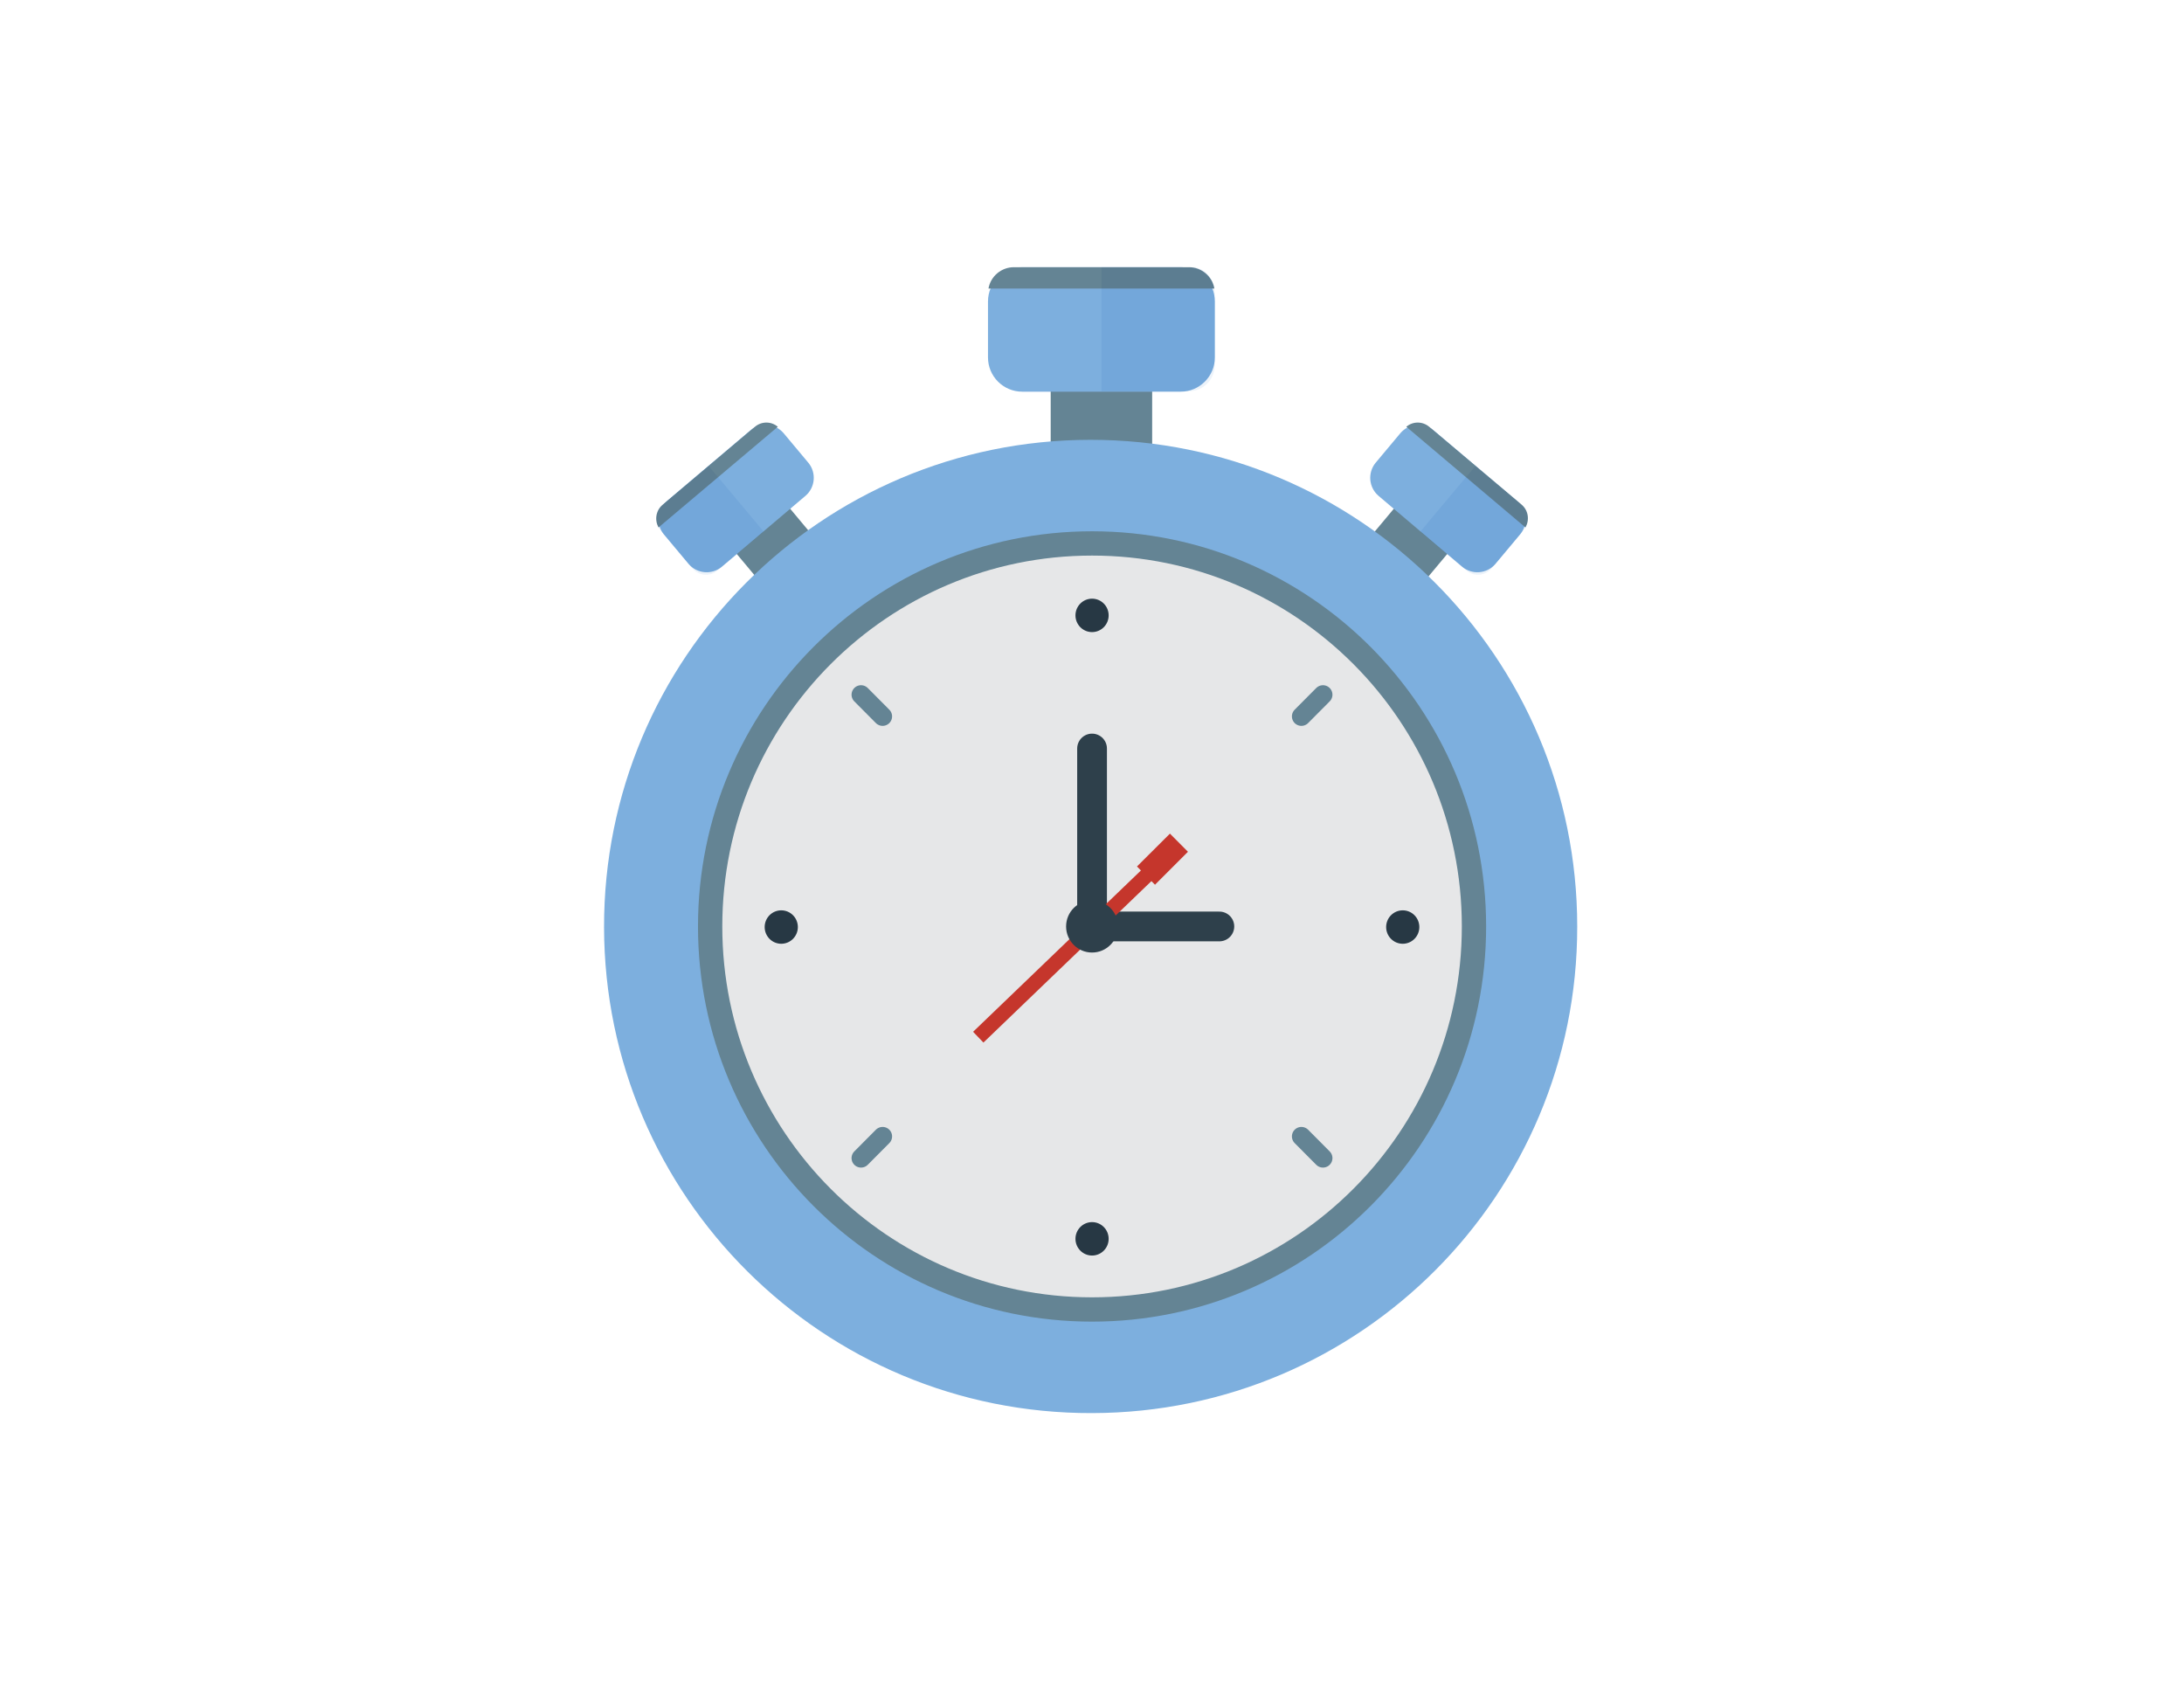
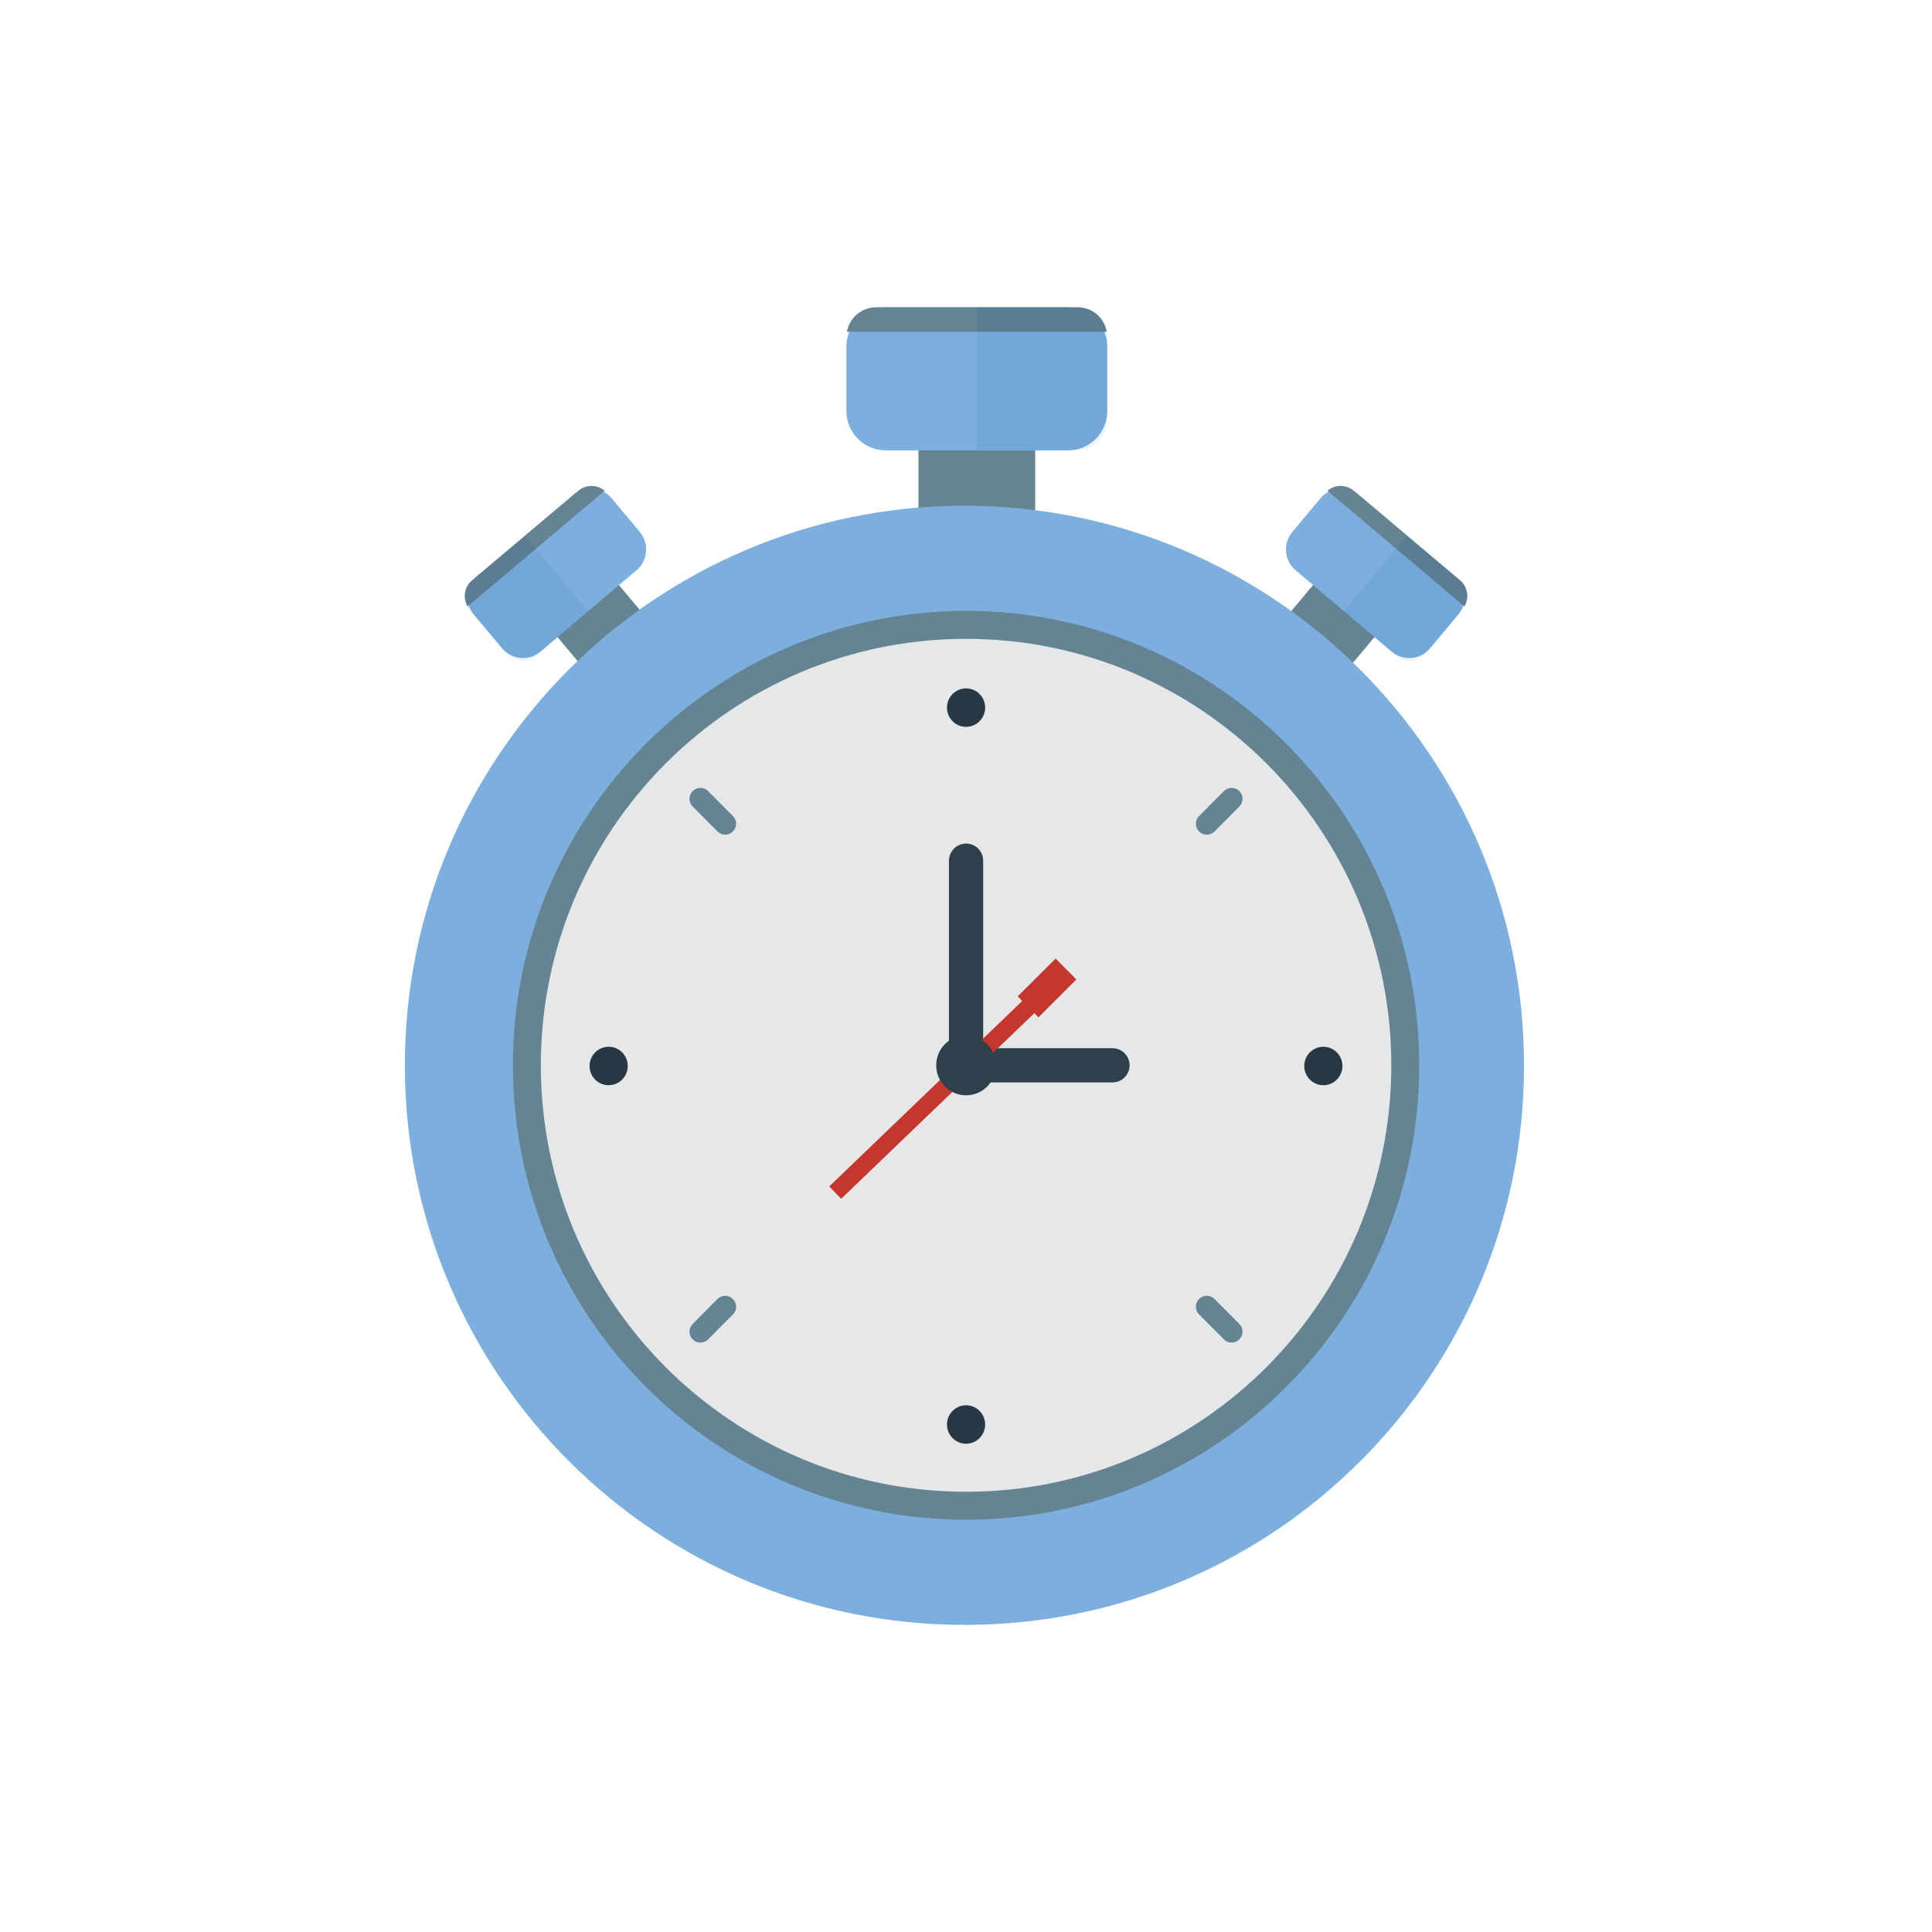
- <svg xmlns="http://www.w3.org/2000/svg" viewBox="0 0 184.25 141.73">
+ <svg xmlns="http://www.w3.org/2000/svg" viewBox="0 0 141.73 141.73">
  <defs>
    <style>.a{isolation:isolate}.b{fill:#648494}.c,.d{fill:#7dafde}.d{opacity:.15;mix-blend-mode:multiply}.e,.f{fill:#e6e7e8}.e,.g{stroke:#648494}.e,.i{stroke-miterlimit:10}.e{stroke-width:2.05px}.g,.h,.i{fill:none}.g,.h{stroke-linecap:round;stroke-linejoin:round}.g{stroke-width:1.6px}.h{stroke:#2e404b;stroke-width:2.51px}.i{stroke:#c5362c;stroke-width:1.26px}.j{fill:#c5362c}.k{fill:#2e404b}.l{fill:#273844}</style>
  </defs>
  <g class="a">
-     <path class="b" d="M88.64 29.26h8.56v10.18h-8.56z" />
-     <rect class="c" x="83.35" y="22.54" width="19.14" height="10.5" rx="2.89" ry="2.89" />
-     <path class="b" d="M102.45 24.34H83.39a2.18 2.18 0 0 1 2.15-1.8h14.76a2.18 2.18 0 0 1 2.15 1.8z" />
-     <path class="d" d="M102.48 24.73v6.12A2.19 2.19 0 0 1 100.3 33h-7.38V22.54H100.87l.18.06.15.07h.05l.14.08a2.22 2.22 0 0 1 .29.2 2.14 2.14 0 0 1 .5.59 1.42 1.42 0 0 1 .09.17 1.32 1.32 0 0 1 .07.17c0 .07 0 .15.07.22a1.24 1.24 0 0 1 0 .15 1.89 1.89 0 0 1 .07.48z" />
-     <path class="b" d="M119.26 50.12l-4.52-3.8 4.49-5.37 4.52 3.8-4.49 5.37z" />
-     <path class="c" d="M123.37 47.82l-7.08-6a2 2 0 0 1-.24-2.78l2.1-2.51a2 2 0 0 1 2.78-.24l7.08 6a2 2 0 0 1 .24 2.78l-2.1 2.51a2 2 0 0 1-2.78.24z" />
-     <path class="b" d="M128.69 44.49L118.64 36a1.49 1.49 0 0 1 1.93 0l7.79 6.56a1.51 1.51 0 0 1 .33 1.93z" />
-     <path class="d" d="M128.54 44.71l-2.7 3.23a1.5 1.5 0 0 1-2.12.19l-3.9-3.28 4.64-5.54 3.89 3.27.11.1.1.11.06.08.07.11.05.1v.1a1.54 1.54 0 0 1 .07.23 1.48 1.48 0 0 1 0 .53 1 1 0 0 1 0 .13.91.91 0 0 1 0 .12l-.06.15v.09a1.3 1.3 0 0 1-.21.28z" />
-     <path class="b" d="M64.99 50.12l4.52-3.8-4.49-5.37-4.52 3.8 4.49 5.37z" />
-     <path class="c" d="M60.88 47.82l7.08-6a2 2 0 0 0 .24-2.78l-2.1-2.51a2 2 0 0 0-2.78-.24l-7.08 6a2 2 0 0 0-.24 2.78l2.1 2.51a2 2 0 0 0 2.78.24z" />
-     <path class="b" d="M55.56 44.49L65.62 36a1.49 1.49 0 0 0-1.93 0l-7.79 6.58a1.51 1.51 0 0 0-.34 1.91z" />
-     <path class="d" d="M55.71 44.71l2.7 3.23a1.5 1.5 0 0 0 2.12.19l3.9-3.28-4.64-5.55-3.89 3.28-.11.1-.1.11-.06.08-.07.11-.05.1v.1a1.54 1.54 0 0 0-.07.23 1.48 1.48 0 0 0 0 .53 1 1 0 0 0 0 .13.91.91 0 0 0 0 .12l.06.15v.09a1.3 1.3 0 0 0 .21.28z" />
-     <path class="c" d="M92.13 119.2a41.05 41.05 0 1 1 40.93-41.05 41 41 0 0 1-40.93 41.05z" />
-     <ellipse class="e" cx="92.13" cy="78.15" rx="32.22" ry="32.31" />
-     <path class="f" d="M92.13 107.77a29.62 29.62 0 1 1 29.53-29.62 29.61 29.61 0 0 1-29.53 29.62z" />
-     <path class="g" d="M72.64 58.6l1.82 1.83M72.64 97.69l1.82-1.83M111.61 97.69l-1.82-1.83M111.61 58.6l-1.82 1.83" />
-     <path class="h" d="M92.13 63.14v15.01M102.87 78.15H92.13" />
-     <path class="i" d="M82.53 87.49l14.39-13.83" />
-     <path class="j" d="M100.22 71.85l-2.78 2.78-1.52-1.54 2.78-2.77 1.52 1.53z" />
-     <ellipse class="k" cx="92.13" cy="78.15" rx="2.19" ry="2.2" />
-     <ellipse class="l" cx="92.13" cy="51.91" rx="1.4" ry="1.41" />
-     <ellipse class="l" cx="92.13" cy="104.5" rx="1.4" ry="1.41" />
-     <ellipse class="l" cx="65.91" cy="78.2" rx="1.4" ry="1.41" />
-     <ellipse class="l" cx="118.34" cy="78.2" rx="1.4" ry="1.41" />
+     <path class="b" d="M67.38 29.26h8.56v10.18h-8.56z" />
+     <rect class="c" x="62.09" y="22.54" width="19.14" height="10.5" rx="2.89" ry="2.89" />
+     <path class="b" d="M81.19 24.34H62.13a2.18 2.18 0 0 1 2.15-1.8H79a2.18 2.18 0 0 1 2.19 1.8z" />
+     <path class="d" d="M81.22 24.73v6.12A2.19 2.19 0 0 1 79 33h-7.34V22.54H79.61l.18.06.15.07h.05l.14.08a2.22 2.22 0 0 1 .29.2 2.14 2.14 0 0 1 .5.59 1.42 1.42 0 0 1 .09.17 1.32 1.32 0 0 1 .07.17c0 .07 0 .15.07.22a1.24 1.24 0 0 1 0 .15 1.89 1.89 0 0 1 .07.48z" />
+     <path class="b" d="M98 50.12l-4.52-3.8 4.49-5.37 4.52 3.8L98 50.12z" />
+     <path class="c" d="M102.11 47.82l-7.08-6a2 2 0 0 1-.24-2.78l2.1-2.51a2 2 0 0 1 2.78-.24l7.08 6a2 2 0 0 1 .24 2.78l-2.1 2.51a2 2 0 0 1-2.78.24z" />
+     <path class="b" d="M107.43 44.49L97.38 36a1.49 1.49 0 0 1 1.93 0l7.79 6.56a1.51 1.51 0 0 1 .33 1.93z" />
+     <path class="d" d="M107.28 44.71l-2.7 3.23a1.5 1.5 0 0 1-2.12.19l-3.9-3.28 4.64-5.54 3.89 3.27.11.1.1.11.06.08.07.11.05.1v.1a1.54 1.54 0 0 1 .07.23 1.48 1.48 0 0 1 0 .53 1 1 0 0 1 0 .13.91.91 0 0 1 0 .12l-.06.15v.09a1.3 1.3 0 0 1-.21.28z" />
+     <path class="b" d="M43.73 50.12l4.52-3.8-4.49-5.37-4.52 3.8 4.49 5.37z" />
+     <path class="c" d="M39.63 47.82l7.08-6a2 2 0 0 0 .24-2.78l-2.1-2.51a2 2 0 0 0-2.78-.24l-7.08 6a2 2 0 0 0-.24 2.78l2.1 2.51a2 2 0 0 0 2.78.24z" />
+     <path class="b" d="M34.3 44.49L44.36 36a1.49 1.49 0 0 0-1.93 0l-7.79 6.56a1.51 1.51 0 0 0-.34 1.93z" />
+     <path class="d" d="M34.45 44.71l2.7 3.23a1.5 1.5 0 0 0 2.12.19l3.9-3.28-4.64-5.55-3.89 3.27-.11.1-.1.11-.06.08-.07.14-.05.1v.1a1.54 1.54 0 0 0-.07.23 1.48 1.48 0 0 0 0 .53 1 1 0 0 0 0 .13.91.91 0 0 0 0 .12l.06.15v.09a1.3 1.3 0 0 0 .21.26z" />
+     <path class="c" d="M70.87 119.2a41.05 41.05 0 1 1 40.93-41.05 41 41 0 0 1-40.93 41.05z" />
+     <ellipse class="e" cx="70.87" cy="78.15" rx="32.22" ry="32.31" />
+     <path class="f" d="M70.87 107.77a29.62 29.62 0 1 1 29.53-29.62 29.61 29.61 0 0 1-29.53 29.62z" />
+     <path class="g" d="M51.38 58.6l1.82 1.83M51.38 97.69l1.82-1.83M90.35 97.69l-1.82-1.83M90.35 58.6l-1.82 1.83" />
+     <path class="h" d="M70.87 63.14v15.01M81.61 78.15H70.87" />
+     <path class="i" d="M61.27 87.49l14.39-13.83" />
+     <path class="j" d="M78.96 71.85l-2.78 2.78-1.52-1.54 2.78-2.77 1.52 1.53z" />
+     <ellipse class="k" cx="70.87" cy="78.15" rx="2.19" ry="2.2" />
+     <ellipse class="l" cx="70.87" cy="51.91" rx="1.4" ry="1.41" />
+     <ellipse class="l" cx="70.87" cy="104.5" rx="1.4" ry="1.41" />
+     <ellipse class="l" cx="44.65" cy="78.2" rx="1.4" ry="1.41" />
+     <ellipse class="l" cx="97.08" cy="78.2" rx="1.4" ry="1.41" />
  </g>
</svg>
